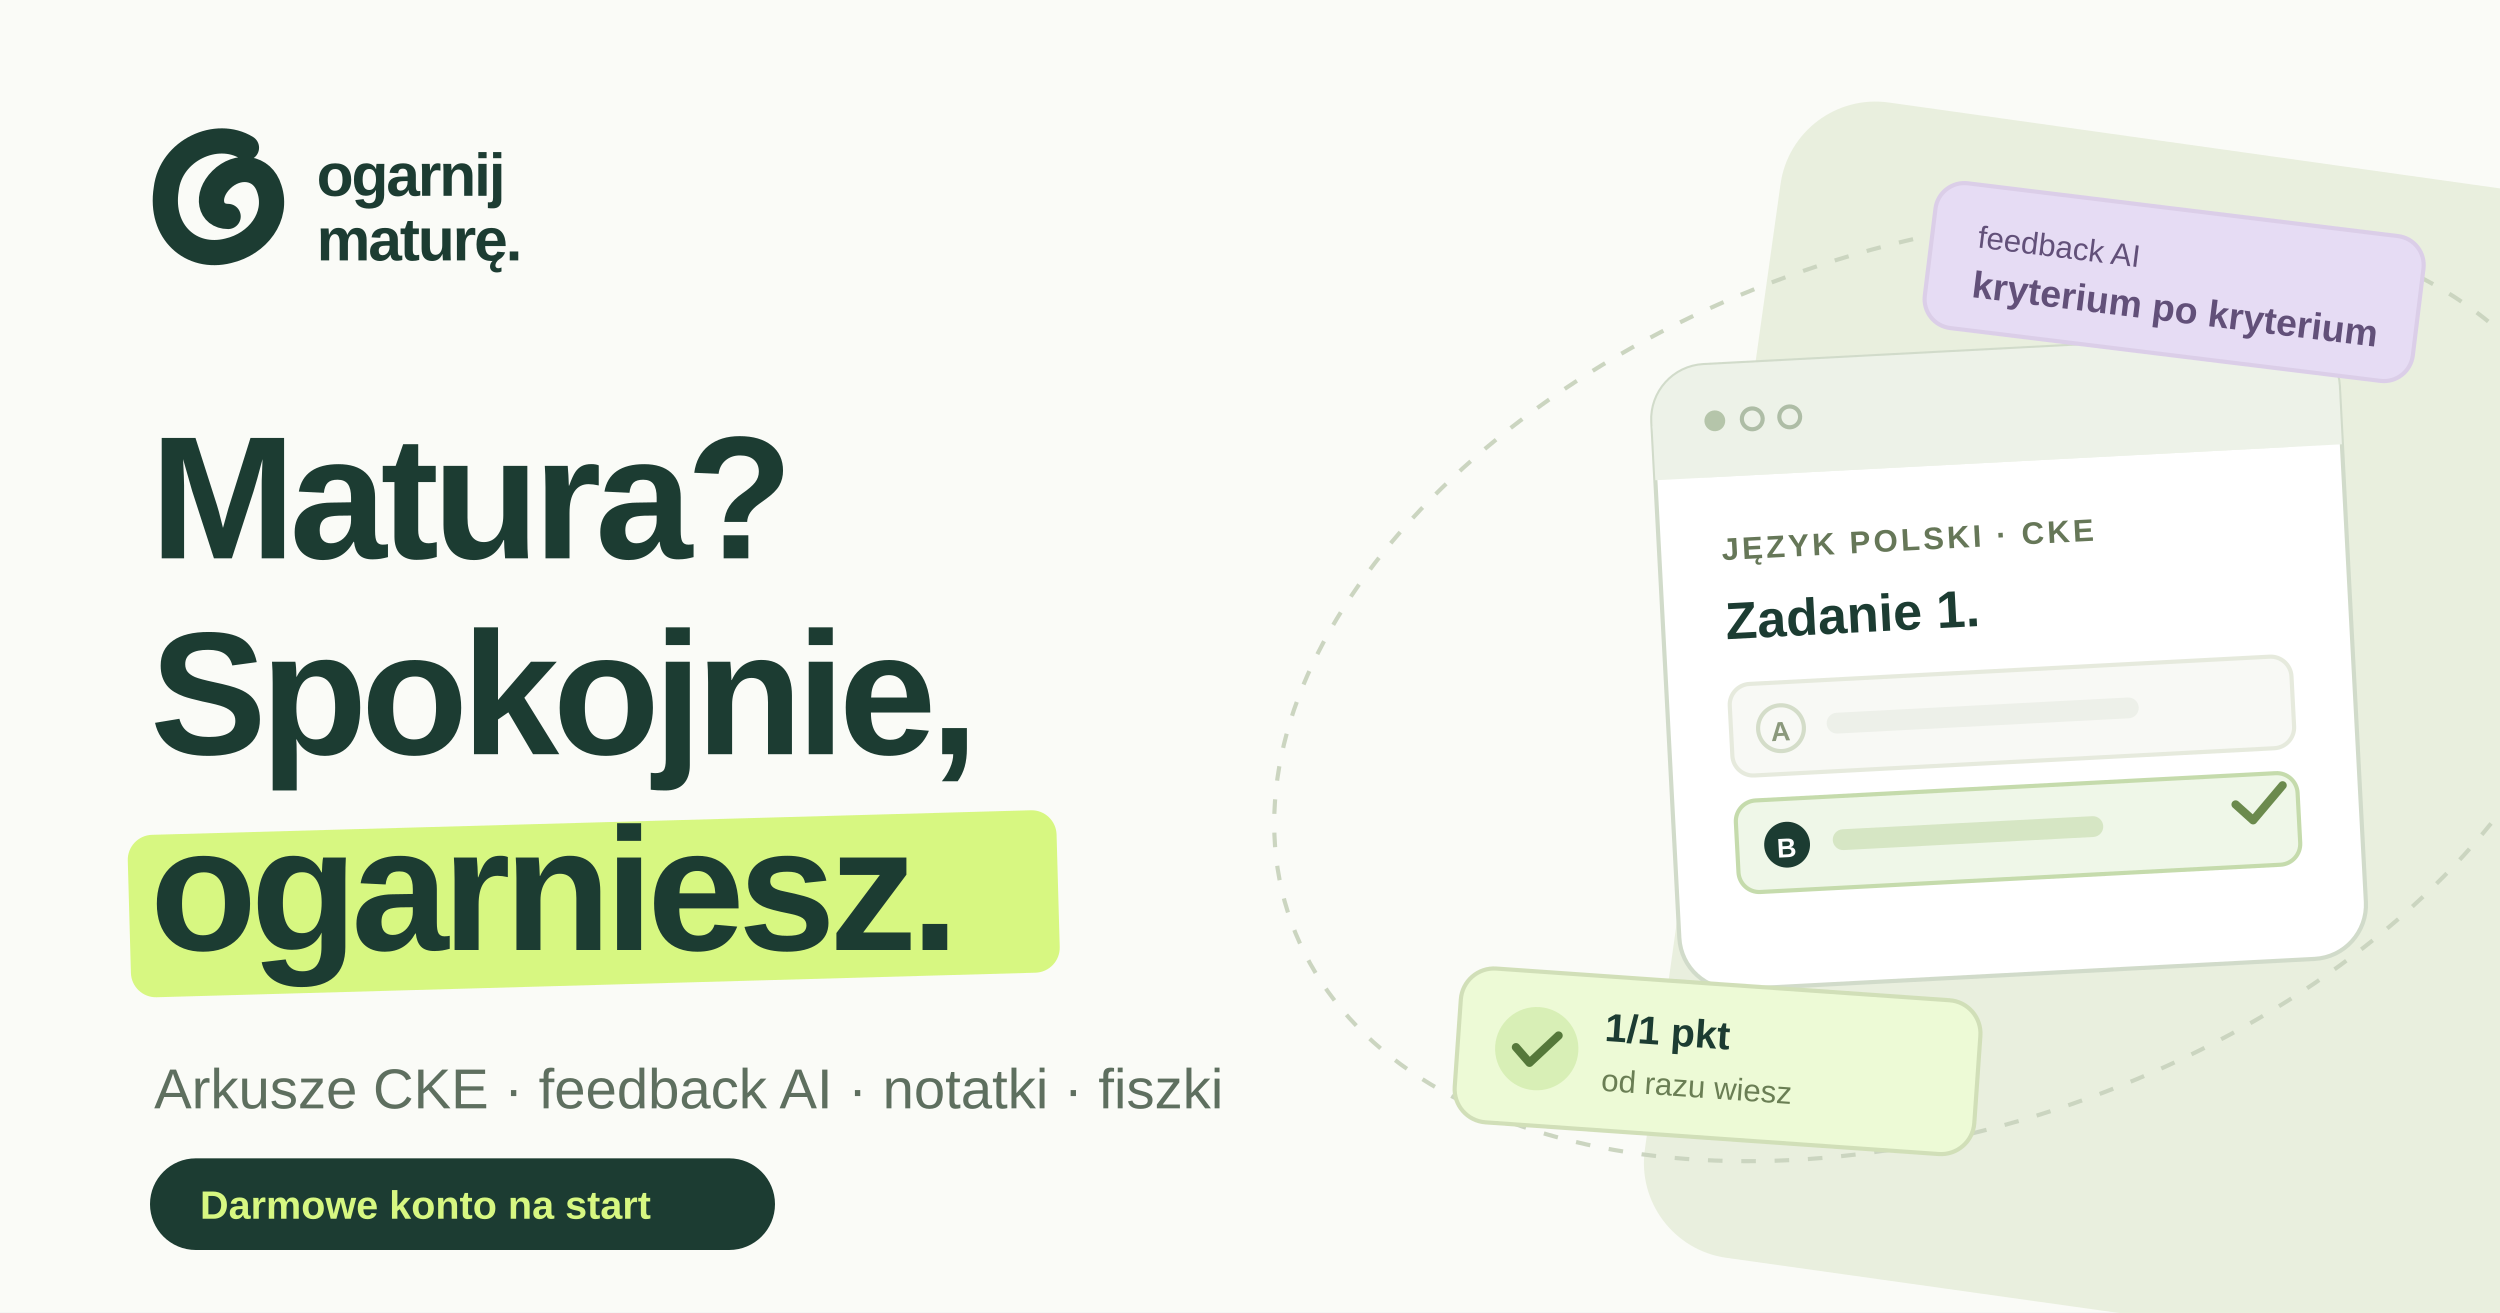
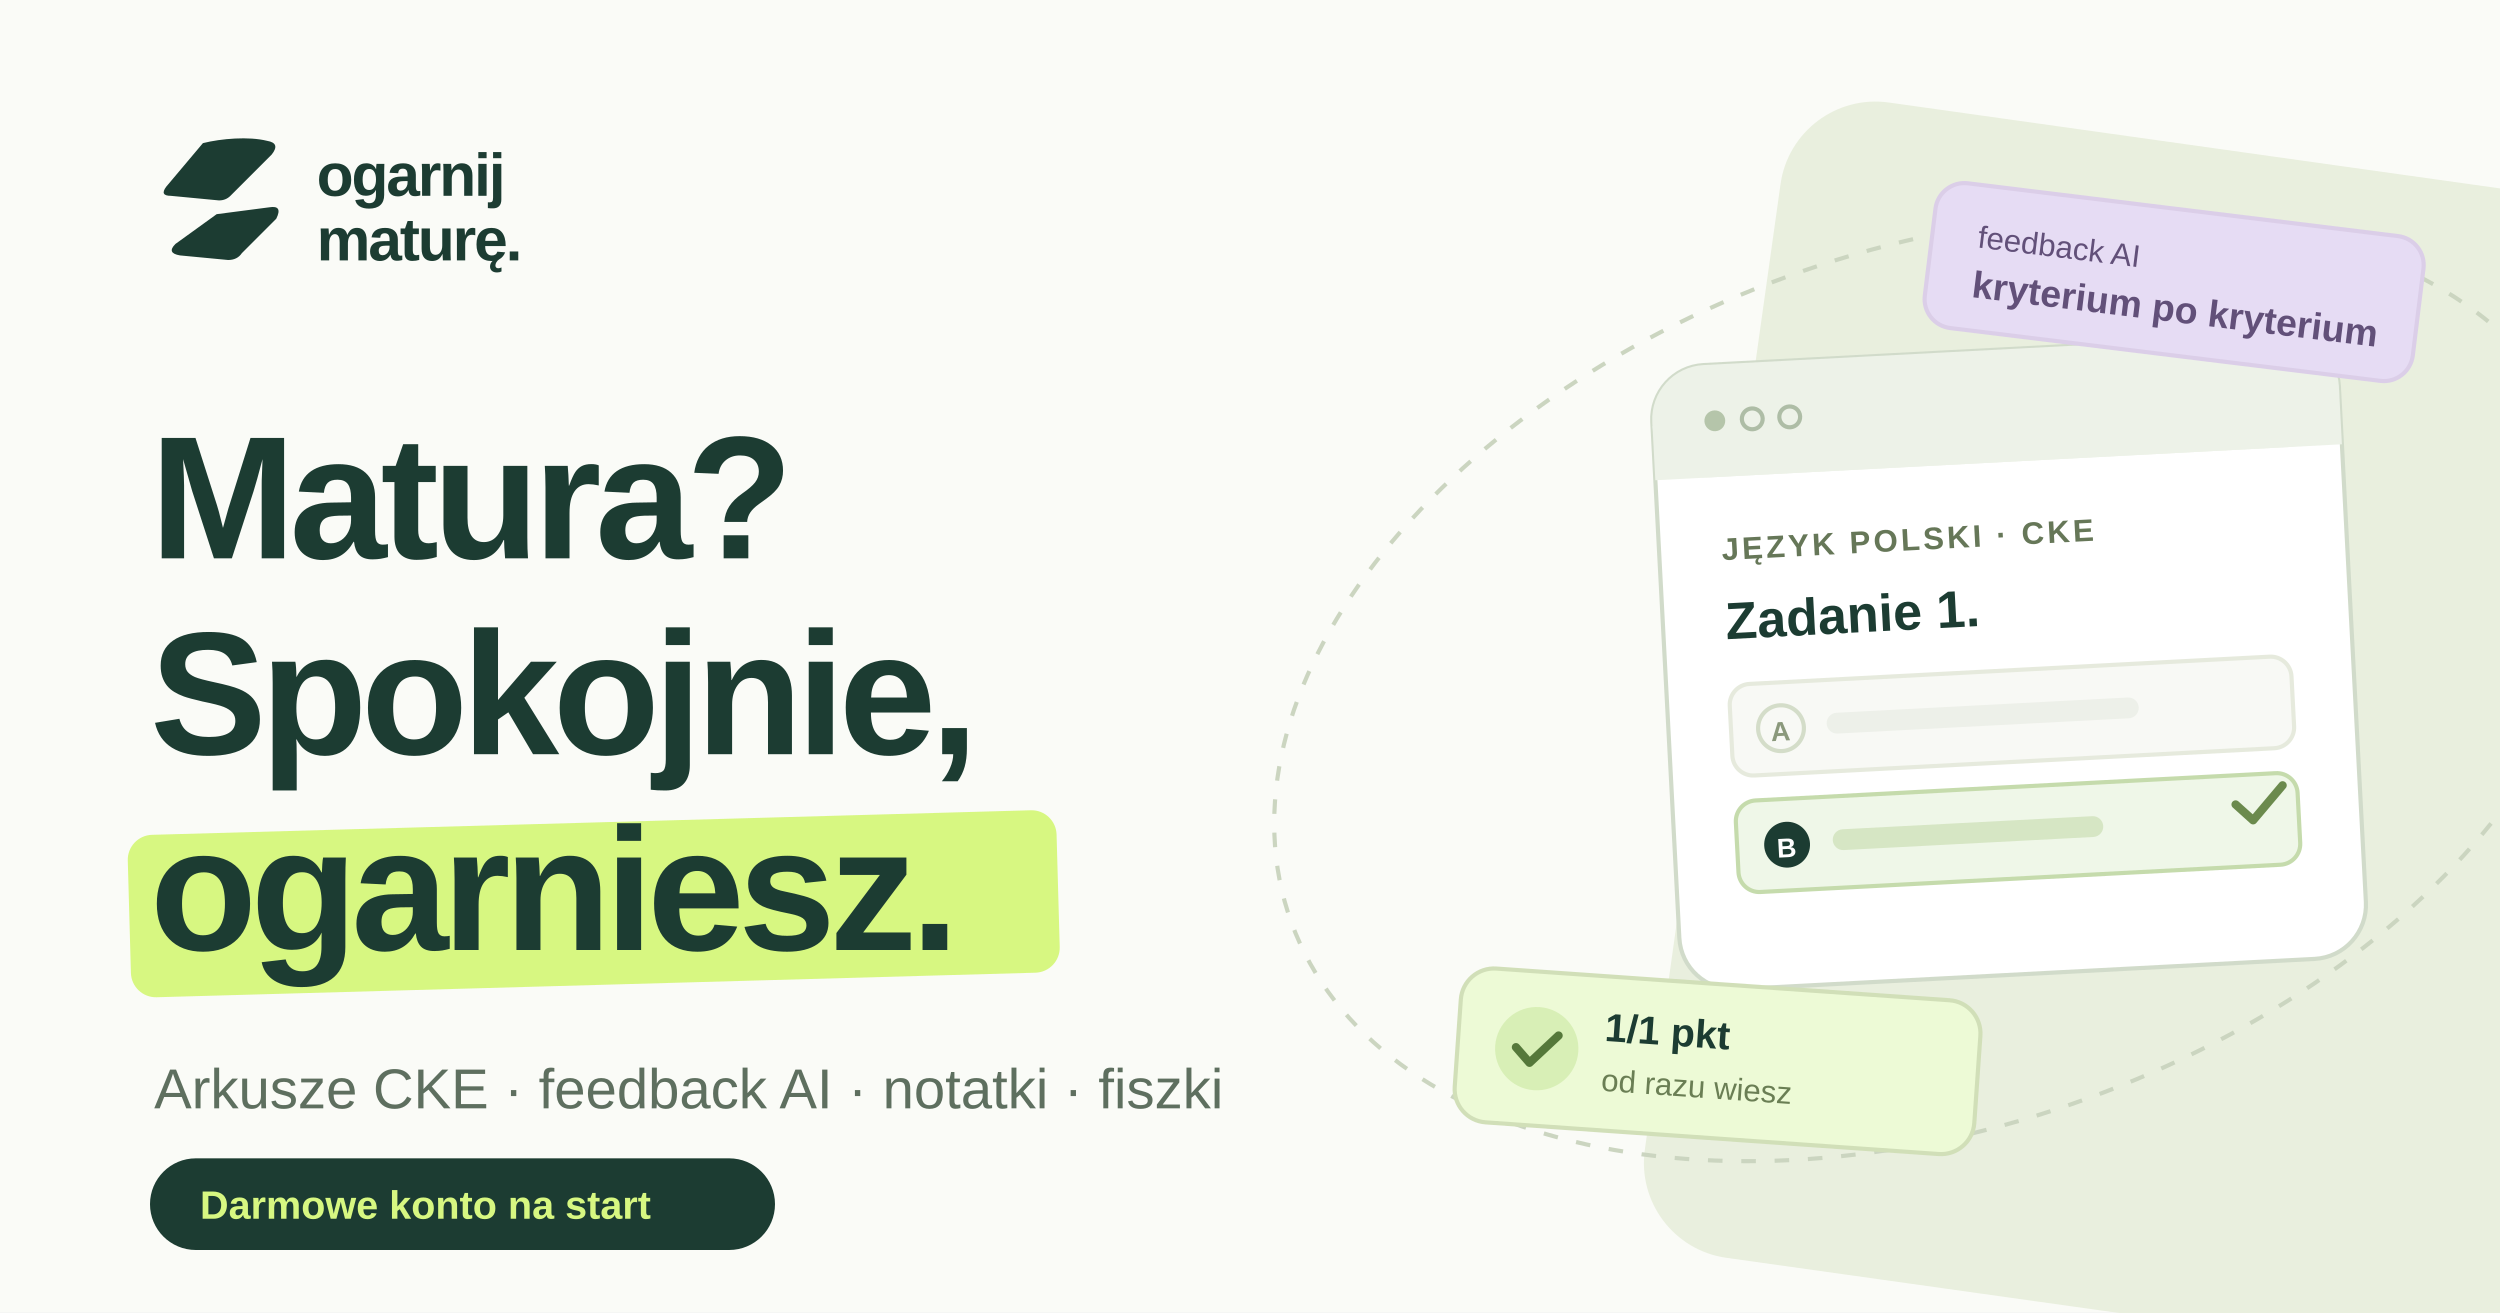
<svg xmlns="http://www.w3.org/2000/svg" width="1200" height="630" viewBox="0 0 1200 630">
  <rect width="1200" height="630" fill="#fafbf7" />
  <g opacity="1">
    <rect x="820" y="70" width="430" height="560" rx="46" fill="#e9efde" transform="rotate(8 1035 350)" />
    <ellipse cx="930" cy="330" rx="330" ry="210" fill="none" stroke="#cbd5c0" stroke-width="2" stroke-dasharray="7 9" transform="rotate(-20 930 330)" />
  </g>
  <g transform="rotate(-3 960 330)">
    <rect x="800" y="168" width="330" height="300" rx="26" fill="#ffffff" stroke="#d1dbca" stroke-width="2" />
    <rect x="800" y="168" width="330" height="54" rx="26" fill="#edf2e8" />
    <rect x="800" y="196" width="330" height="26" fill="#edf2e8" />
    <circle cx="830" cy="195" r="5" fill="#b5c5aa" />
    <circle cx="848" cy="195" r="5" fill="none" stroke="#aebda6" stroke-width="2" />
    <circle cx="866" cy="195" r="5" fill="none" stroke="#aebda6" stroke-width="2" />
    <text x="830" y="262" font-family="Avenir Next, Helvetica Neue, Arial" font-size="15" font-weight="600" fill="#667758" letter-spacing="1.5">JĘZYK POLSKI · CKE</text>
    <text x="830" y="300" font-family="Avenir Next, Helvetica Neue, Arial" font-size="25" font-weight="700" fill="#1c3c32">Zadanie 1.</text>
    <rect x="830" y="322" width="270" height="44" rx="10" fill="#f8f9f5" stroke="#e6eadd" stroke-width="2" />
    <circle cx="854" cy="344" r="11" fill="none" stroke="#d4ddc9" stroke-width="2" />
    <text x="849" y="350" font-family="Avenir Next, Helvetica Neue, Arial" font-size="13" font-weight="700" fill="#8b997c">A</text>
    <rect x="876" y="338" width="150" height="10" rx="5" fill="#edf0e9" />
    <rect x="830" y="378" width="270" height="44" rx="10" fill="#eff7e8" stroke="#c5dbac" stroke-width="2" />
    <circle cx="854" cy="400" r="11" fill="#1c3c32" />
    <text x="849" y="406" font-family="Avenir Next, Helvetica Neue, Arial" font-size="13" font-weight="700" fill="#ffffff">B</text>
    <rect x="876" y="394" width="130" height="10" rx="5" fill="#d6e6c4" />
    <path d="M1070 392l8 8 15-16" fill="none" stroke="#6b8a4d" stroke-width="4" stroke-linecap="round" stroke-linejoin="round" />
  </g>
  <g transform="rotate(4 790 500)">
    <rect x="700" y="470" width="250" height="74" rx="16" fill="#edfad6" stroke="#d1dfb8" stroke-width="2" />
    <circle cx="738" cy="507" r="20" fill="#d8efb6" />
    <path d="M728 507l7 7 13-14" fill="none" stroke="#55783a" stroke-width="4" stroke-linecap="round" stroke-linejoin="round" />
    <text x="770" y="501" font-family="Avenir Next, Helvetica Neue, Arial" font-size="19" font-weight="700" fill="#1c3c32">1/1 pkt</text>
    <text x="770" y="525" font-family="Avenir Next, Helvetica Neue, Arial" font-size="15" fill="#6a7e54">od razu wiesz</text>
  </g>
  <g transform="rotate(7 1040 140)">
    <rect x="925" y="100" width="236" height="70" rx="14" fill="#e6dcf4" stroke="#dbcee8" stroke-width="2" />
    <text x="947" y="130" font-family="Avenir Next, Helvetica Neue, Arial" font-size="15" fill="#625079">feedback AI</text>
    <text x="947" y="154" font-family="Avenir Next, Helvetica Neue, Arial" font-size="18" font-weight="700" fill="#625079">kryterium po kryterium</text>
  </g>
-   <path d="M43 9C30 1 10 10 8 27C5 46 19 58 35 54C48 51 57 39 53 27C50 17 39 16 32 23C25 30 27 39 35 39" fill="none" stroke="#1c3c32" stroke-width="11" stroke-linecap="round" stroke-linejoin="round" transform="translate(71 61) scale(1.1)" />
+   <path d="M24 7C32 5 44 4 52 6Q58 7 54 12L36 30Q34 32 31 32L10 30Q5 30 8 26ZM30 38L53 35Q59 34 56 40L41 55Q39 58 35 58L14 56Q8 55 12 51Z" fill="#1c3c32" transform="translate(71 61) scale(1.1)" />
  <text x="152" y="94" font-family="Avenir Next, Helvetica Neue, Arial" font-size="29" font-weight="800" fill="#1c3c32" letter-spacing="-1">ogarnij</text>
  <text x="152" y="125" font-family="Avenir Next, Helvetica Neue, Arial" font-size="29" font-weight="800" fill="#1c3c32" letter-spacing="-1">maturę.</text>
  <text x="72" y="268" font-family="Avenir Next, Helvetica Neue, Arial" font-size="84" font-weight="700" fill="#1c3c32" letter-spacing="-3">Matura?</text>
  <text x="72" y="362" font-family="Avenir Next, Helvetica Neue, Arial" font-size="84" font-weight="700" fill="#1c3c32" letter-spacing="-3">Spokojnie,</text>
  <rect x="62" y="395" width="446" height="78" rx="12" fill="#d7f781" transform="rotate(-1.6 278 434)" />
  <text x="72" y="456" font-family="Avenir Next, Helvetica Neue, Arial" font-size="84" font-weight="700" fill="#1c3c32" letter-spacing="-3">ogarniesz.</text>
  <text x="74" y="532" font-family="Avenir Next, Helvetica Neue, Arial" font-size="27" font-weight="500" fill="#5e6f5f">Arkusze CKE · feedback AI · notatki · fiszki</text>
  <rect x="72" y="556" width="300" height="44" rx="22" fill="#1c3c32" />
  <text x="96" y="585" font-family="Avenir Next, Helvetica Neue, Arial" font-size="19" font-weight="700" fill="#d7f781">Darmowe konto na start</text>
</svg>
